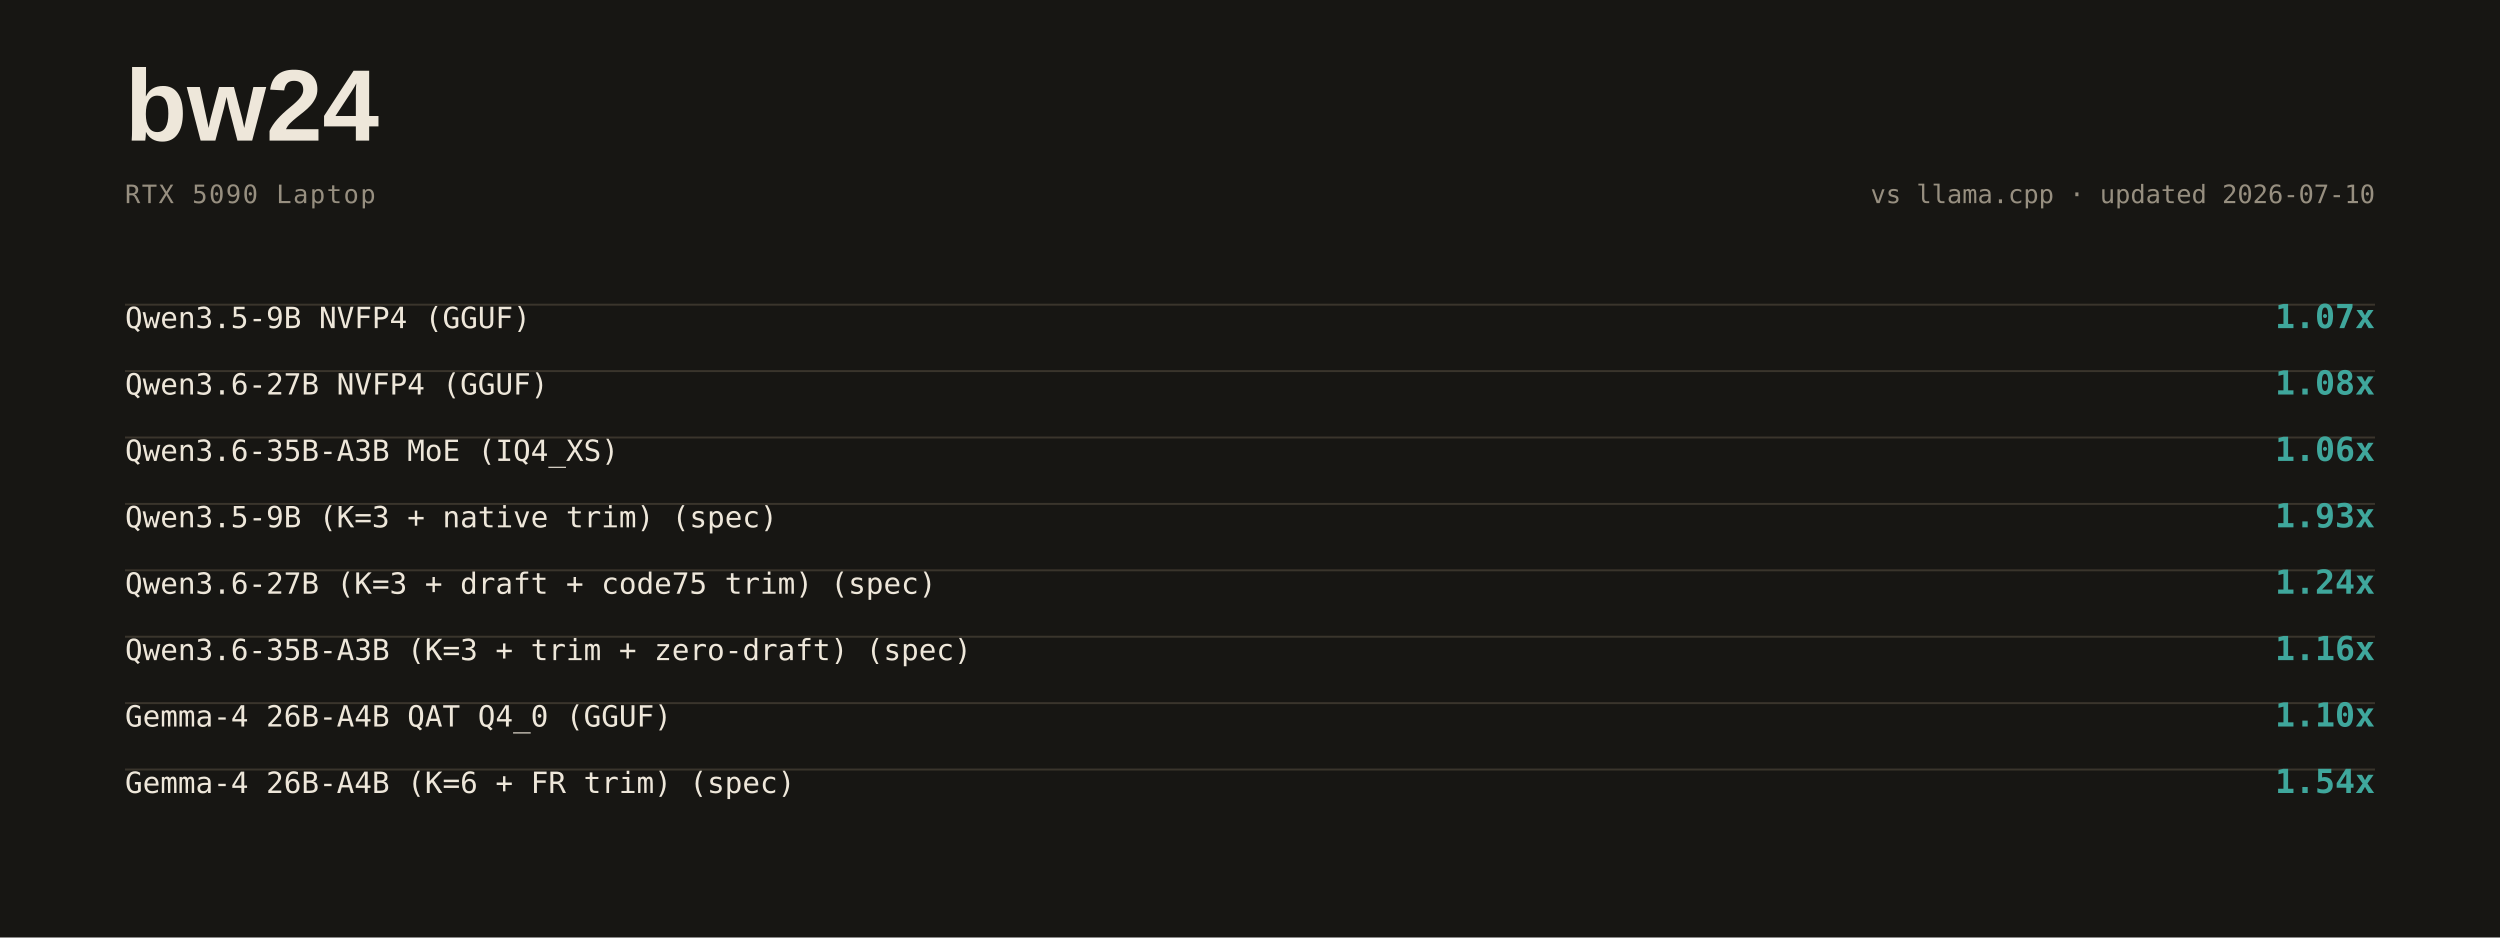
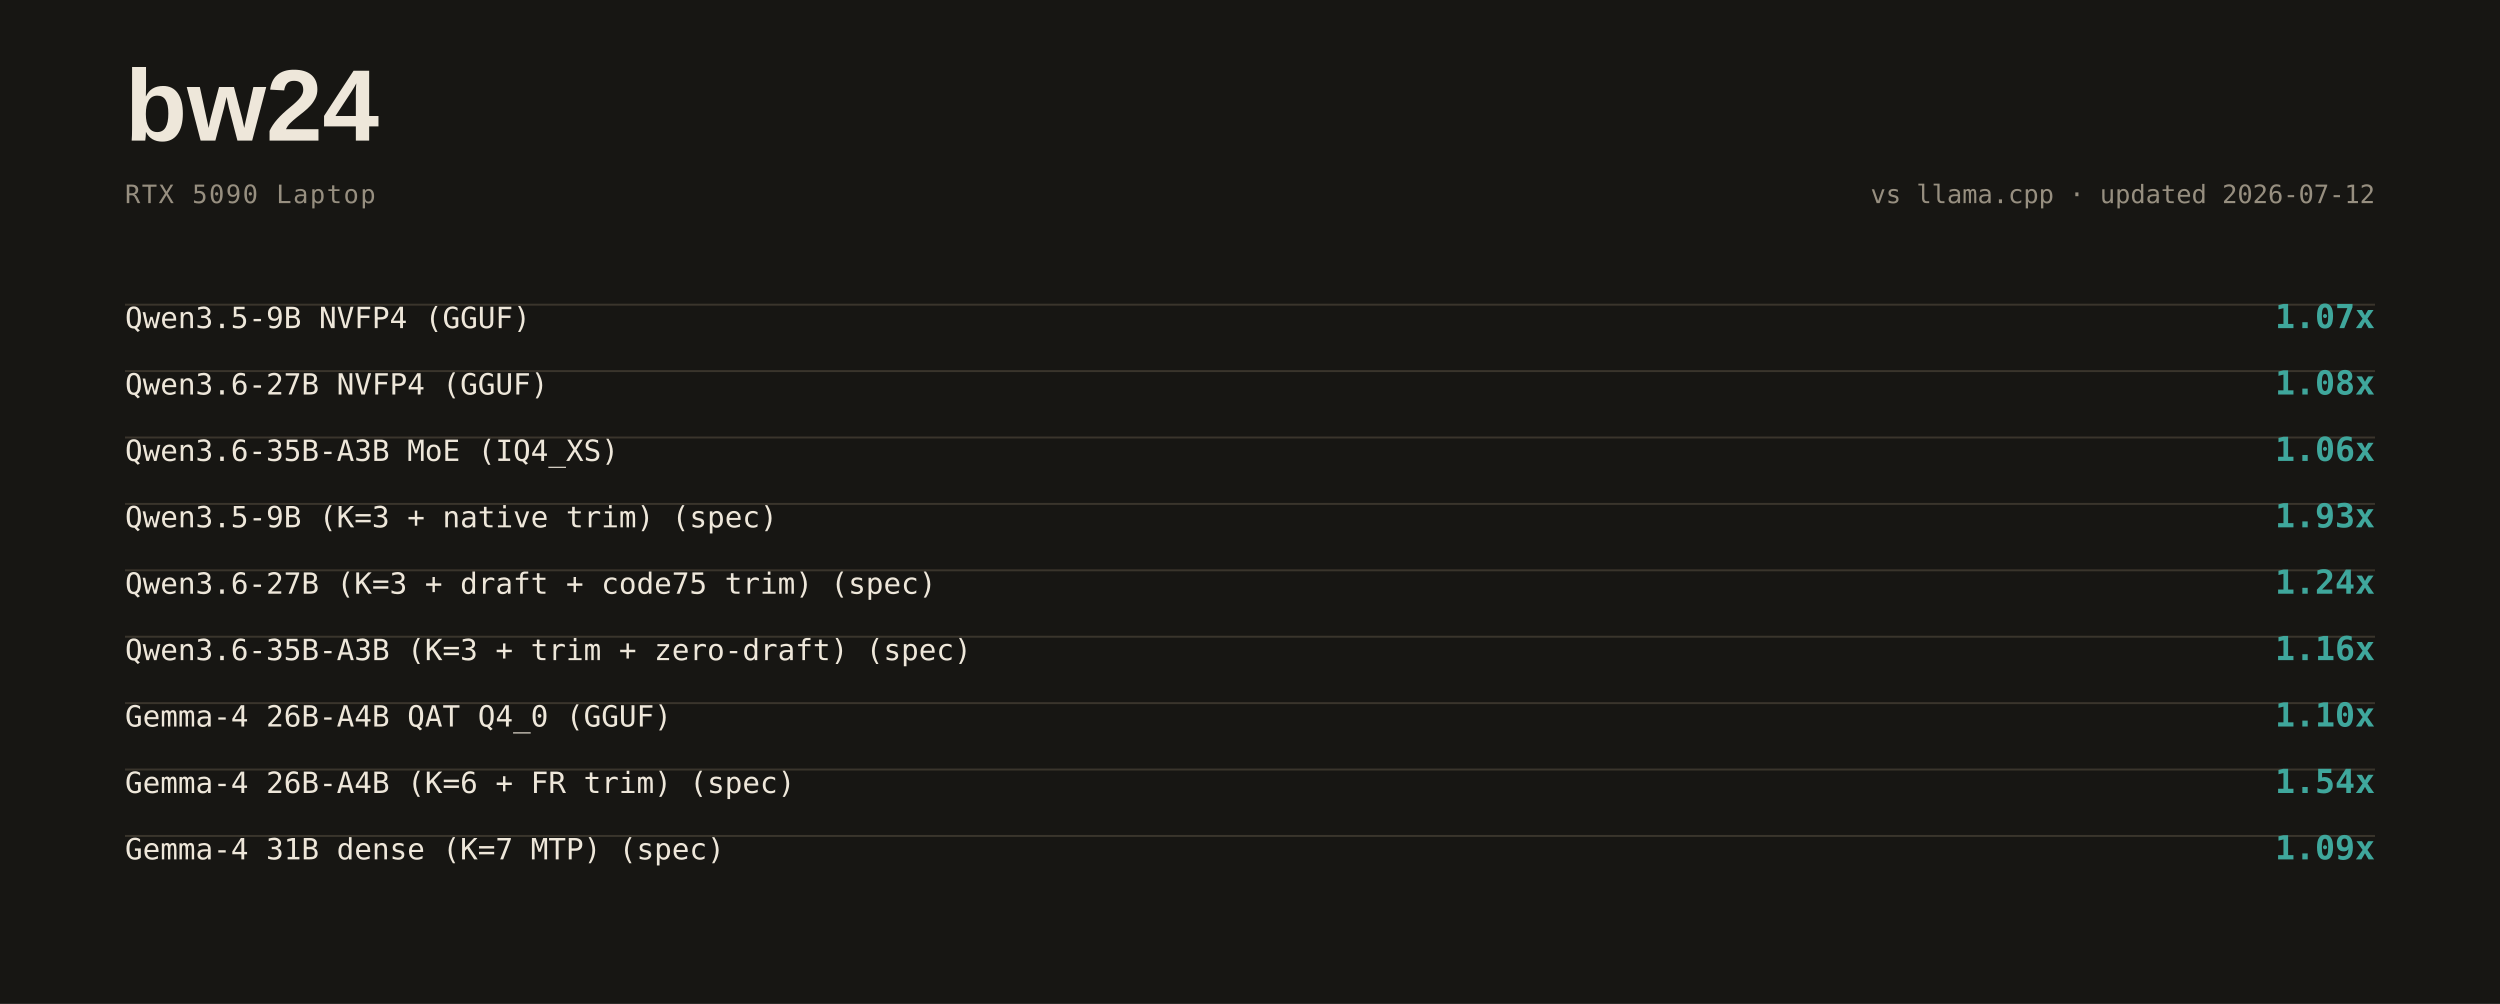
- <svg xmlns="http://www.w3.org/2000/svg" width="1280" height="480" viewBox="0 0 1280 480">
-   <rect width="1280" height="480" fill="#171613" />
+ <svg xmlns="http://www.w3.org/2000/svg" width="1280" height="514" viewBox="0 0 1280 514">
+   <rect width="1280" height="514" fill="#171613" />
  <text x="64" y="72" font-family="ui-sans-serif,Arial,sans-serif" font-weight="800" font-size="52" fill="#eee7da">bw24</text>
  <text x="64" y="104" font-family="ui-monospace,SFMono-Regular,Consolas,monospace" font-size="13" letter-spacing="0.06em" fill="#978f80">RTX 5090 Laptop</text>
-   <text x="1216" y="104" text-anchor="end" font-family="ui-monospace,SFMono-Regular,Consolas,monospace" font-size="13" fill="#978f80">vs llama.cpp · updated 2026-07-10</text>
+   <text x="1216" y="104" text-anchor="end" font-family="ui-monospace,SFMono-Regular,Consolas,monospace" font-size="13" fill="#978f80">vs llama.cpp · updated 2026-07-12</text>
  <line x1="64" y1="156" x2="1216" y2="156" stroke="#3a352c" stroke-width="1" />
  <text x="64" y="168" font-family="ui-monospace,SFMono-Regular,Consolas,monospace" font-size="15" fill="#eee7da">Qwen3.5-9B NVFP4 (GGUF)</text>
  <text x="1216" y="168" text-anchor="end" font-family="ui-monospace,SFMono-Regular,Consolas,monospace" font-size="17" font-weight="700" fill="#3fa79c">1.07x</text>
  <line x1="64" y1="190" x2="1216" y2="190" stroke="#3a352c" stroke-width="1" />
  <text x="64" y="202" font-family="ui-monospace,SFMono-Regular,Consolas,monospace" font-size="15" fill="#eee7da">Qwen3.6-27B NVFP4 (GGUF)</text>
  <text x="1216" y="202" text-anchor="end" font-family="ui-monospace,SFMono-Regular,Consolas,monospace" font-size="17" font-weight="700" fill="#3fa79c">1.08x</text>
  <line x1="64" y1="224" x2="1216" y2="224" stroke="#3a352c" stroke-width="1" />
  <text x="64" y="236" font-family="ui-monospace,SFMono-Regular,Consolas,monospace" font-size="15" fill="#eee7da">Qwen3.6-35B-A3B MoE (IQ4_XS)</text>
  <text x="1216" y="236" text-anchor="end" font-family="ui-monospace,SFMono-Regular,Consolas,monospace" font-size="17" font-weight="700" fill="#3fa79c">1.06x</text>
  <line x1="64" y1="258" x2="1216" y2="258" stroke="#3a352c" stroke-width="1" />
  <text x="64" y="270" font-family="ui-monospace,SFMono-Regular,Consolas,monospace" font-size="15" fill="#eee7da">Qwen3.5-9B (K=3 + native trim) (spec)</text>
  <text x="1216" y="270" text-anchor="end" font-family="ui-monospace,SFMono-Regular,Consolas,monospace" font-size="17" font-weight="700" fill="#3fa79c">1.93x</text>
  <line x1="64" y1="292" x2="1216" y2="292" stroke="#3a352c" stroke-width="1" />
  <text x="64" y="304" font-family="ui-monospace,SFMono-Regular,Consolas,monospace" font-size="15" fill="#eee7da">Qwen3.6-27B (K=3 + draft + code75 trim) (spec)</text>
  <text x="1216" y="304" text-anchor="end" font-family="ui-monospace,SFMono-Regular,Consolas,monospace" font-size="17" font-weight="700" fill="#3fa79c">1.24x</text>
  <line x1="64" y1="326" x2="1216" y2="326" stroke="#3a352c" stroke-width="1" />
  <text x="64" y="338" font-family="ui-monospace,SFMono-Regular,Consolas,monospace" font-size="15" fill="#eee7da">Qwen3.6-35B-A3B (K=3 + trim + zero-draft) (spec)</text>
  <text x="1216" y="338" text-anchor="end" font-family="ui-monospace,SFMono-Regular,Consolas,monospace" font-size="17" font-weight="700" fill="#3fa79c">1.16x</text>
  <line x1="64" y1="360" x2="1216" y2="360" stroke="#3a352c" stroke-width="1" />
  <text x="64" y="372" font-family="ui-monospace,SFMono-Regular,Consolas,monospace" font-size="15" fill="#eee7da">Gemma-4 26B-A4B QAT Q4_0 (GGUF)</text>
  <text x="1216" y="372" text-anchor="end" font-family="ui-monospace,SFMono-Regular,Consolas,monospace" font-size="17" font-weight="700" fill="#3fa79c">1.10x</text>
  <line x1="64" y1="394" x2="1216" y2="394" stroke="#3a352c" stroke-width="1" />
  <text x="64" y="406" font-family="ui-monospace,SFMono-Regular,Consolas,monospace" font-size="15" fill="#eee7da">Gemma-4 26B-A4B (K=6 + FR trim) (spec)</text>
  <text x="1216" y="406" text-anchor="end" font-family="ui-monospace,SFMono-Regular,Consolas,monospace" font-size="17" font-weight="700" fill="#3fa79c">1.54x</text>
+   <line x1="64" y1="428" x2="1216" y2="428" stroke="#3a352c" stroke-width="1" />
+   <text x="64" y="440" font-family="ui-monospace,SFMono-Regular,Consolas,monospace" font-size="15" fill="#eee7da">Gemma-4 31B dense (K=7 MTP) (spec)</text>
+   <text x="1216" y="440" text-anchor="end" font-family="ui-monospace,SFMono-Regular,Consolas,monospace" font-size="17" font-weight="700" fill="#3fa79c">1.09x</text>
</svg>
